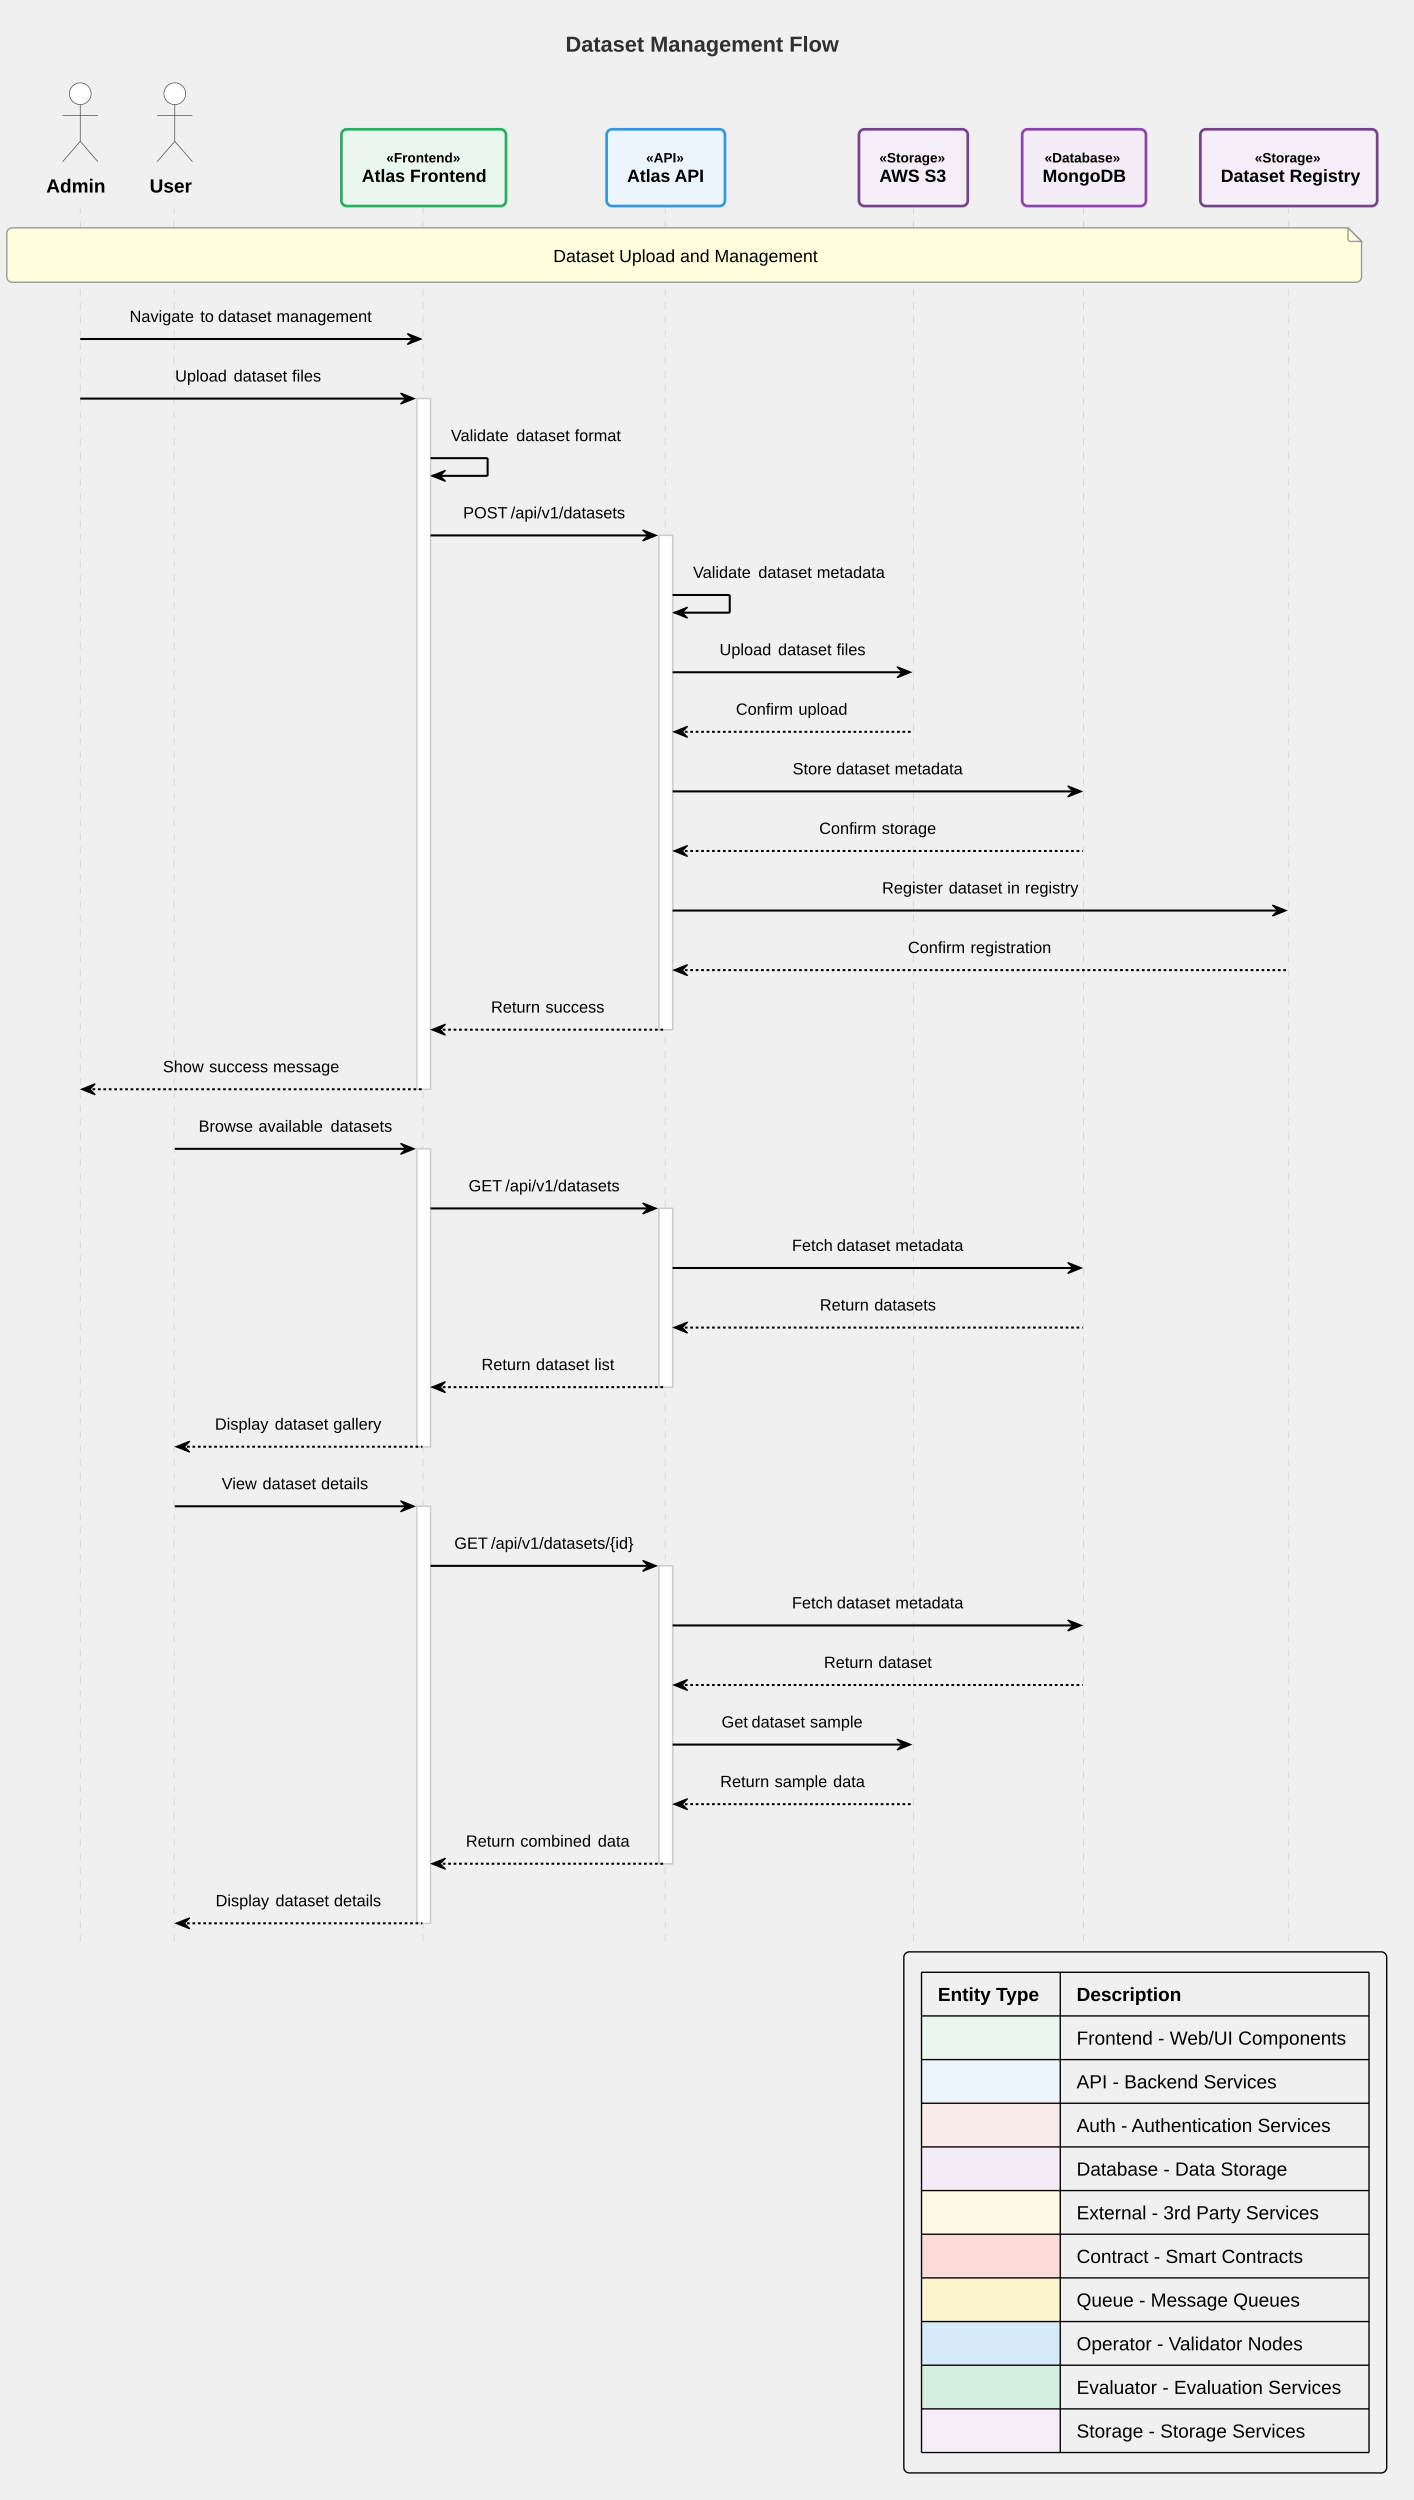
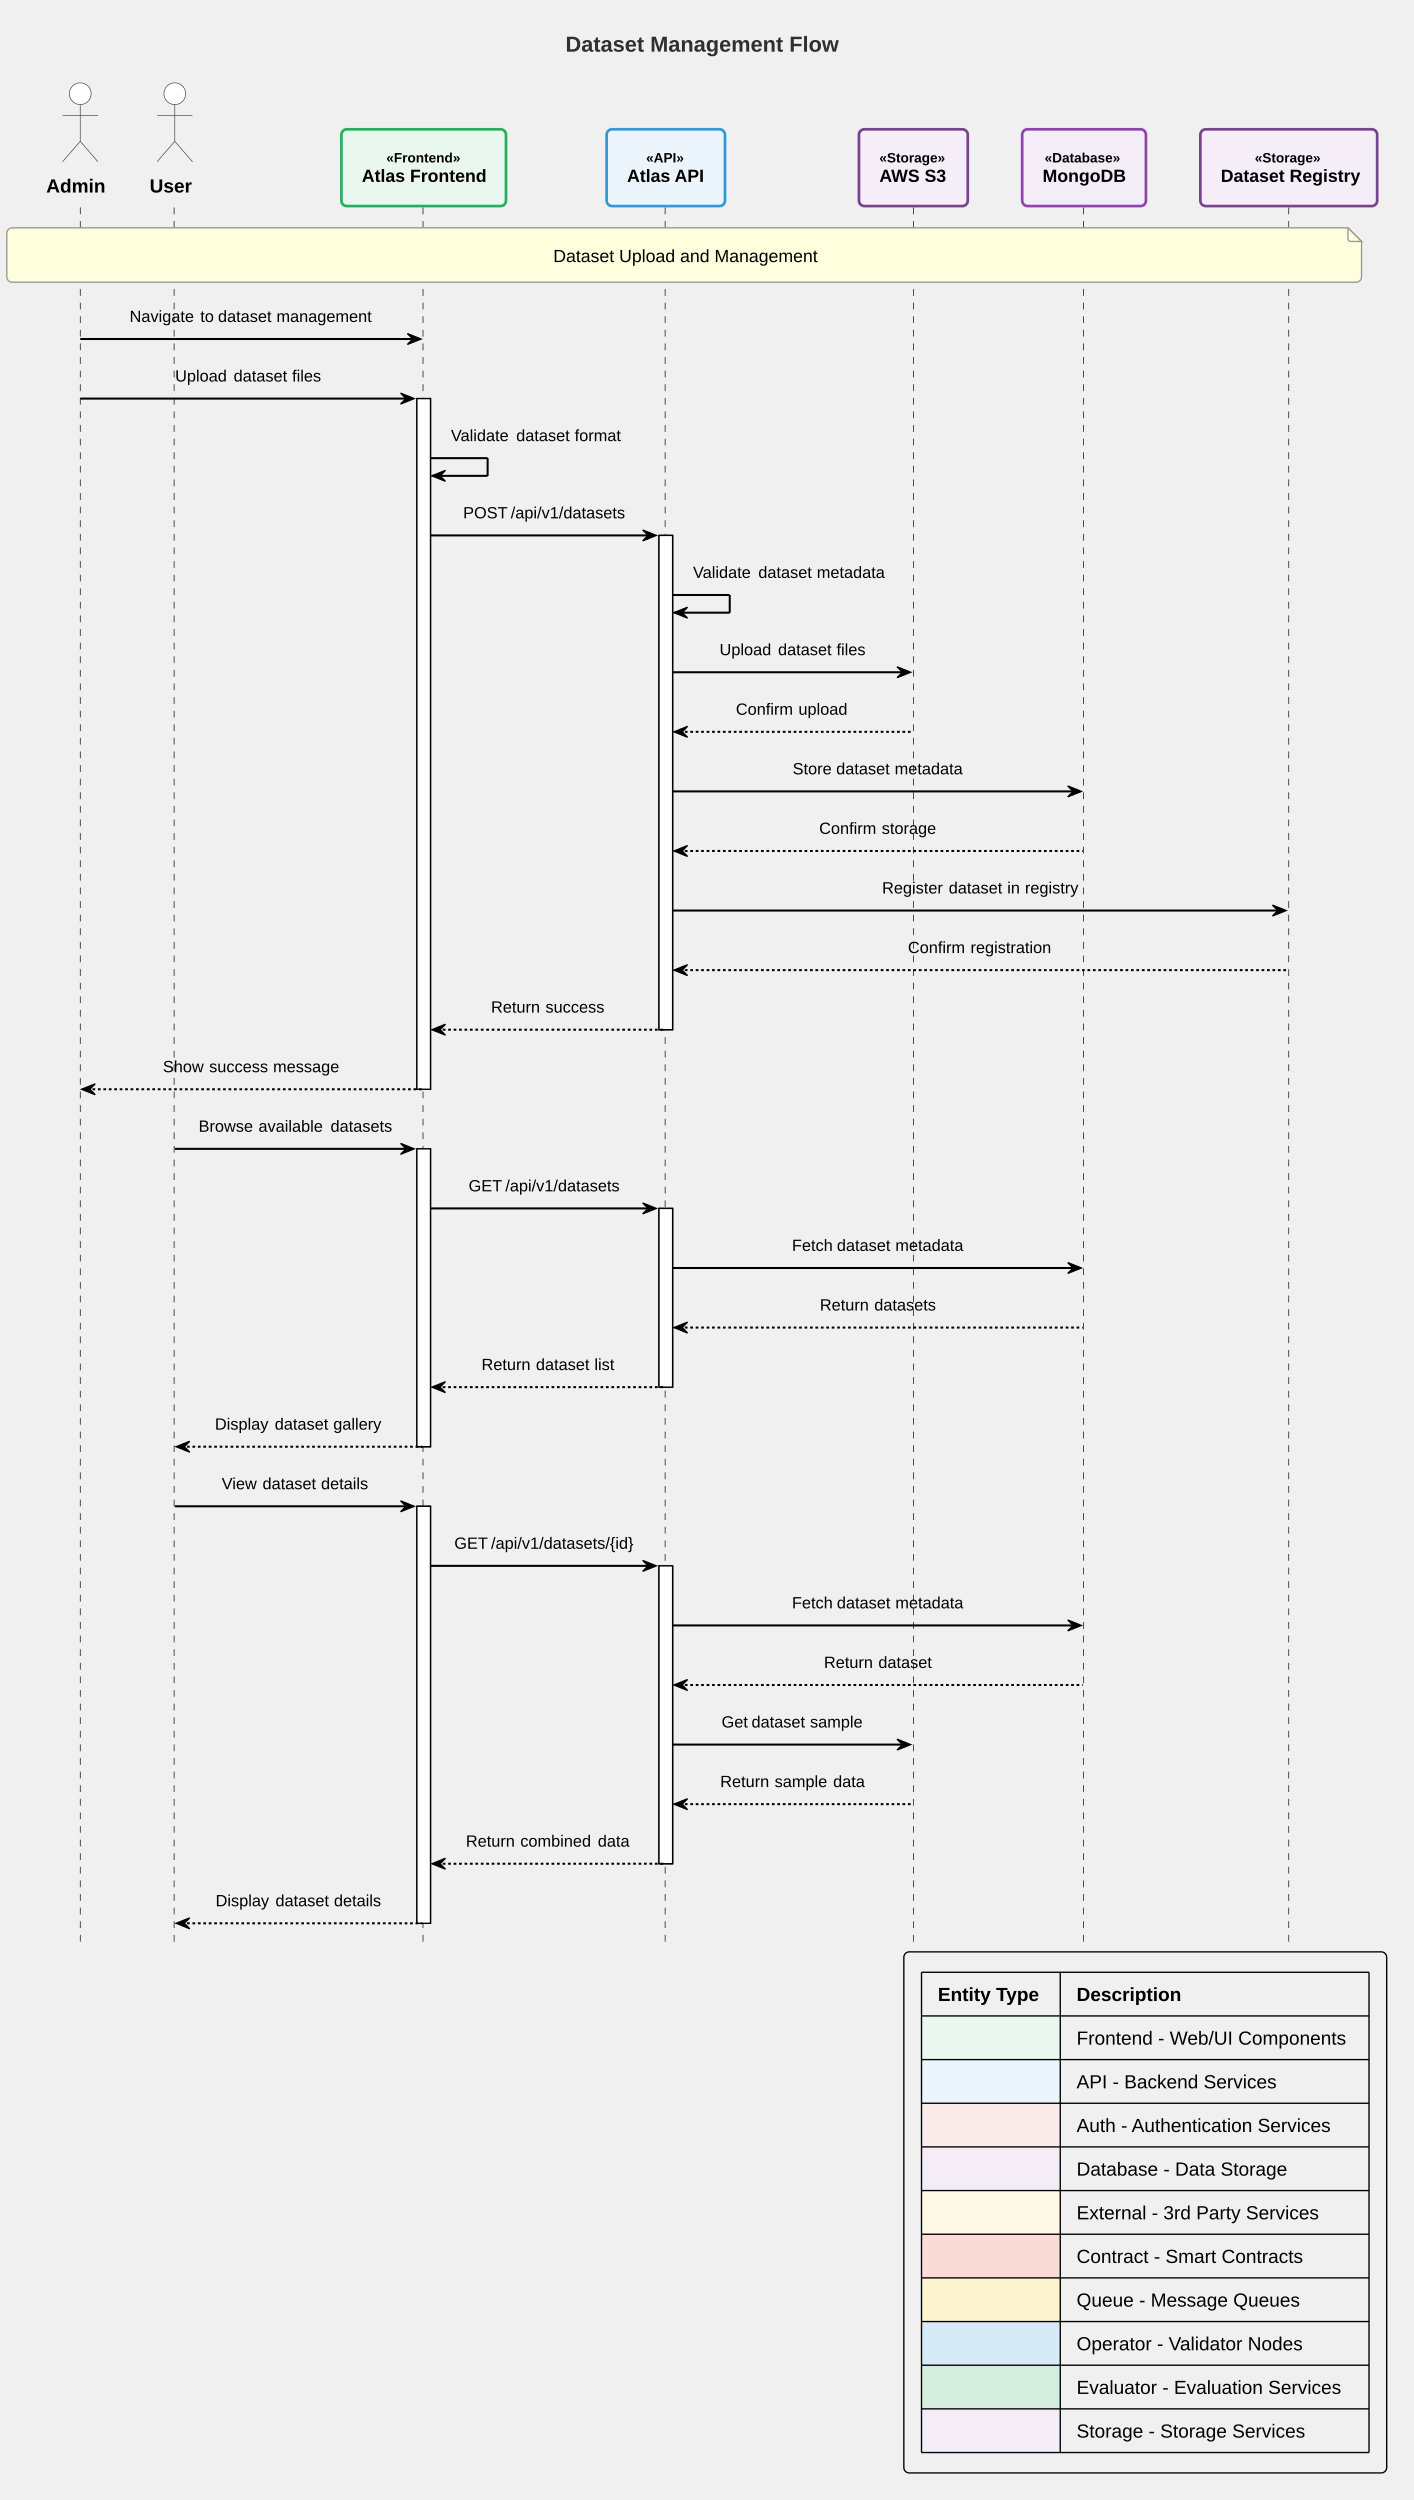
<svg xmlns="http://www.w3.org/2000/svg" contentStyleType="text/css" height="1838px" preserveAspectRatio="none" style="width:1039px;height:1838px;background:#FFFFFF;" version="1.1" viewBox="0 0 1039 1838" width="1039px" zoomAndPan="magnify">
  <defs />
  <g>
    <text fill="#303030" font-family="Arial" font-size="16" font-weight="bold" lengthAdjust="spacing" textLength="200" x="415.75" y="38.008">Dataset Management Flow</text>
-     <rect fill="#FFFFFF" height="507.787" style="stroke:#CCCCCC;stroke-width:1.0;" width="10" x="306.5" y="293.043" />
-     <rect fill="#FFFFFF" height="218.994" style="stroke:#CCCCCC;stroke-width:1.0;" width="10" x="306.5" y="844.629" />
-     <rect fill="#FFFFFF" height="306.592" style="stroke:#CCCCCC;stroke-width:1.0;" width="10" x="306.5" y="1107.422" />
-     <rect fill="#FFFFFF" height="363.391" style="stroke:#CCCCCC;stroke-width:1.0;" width="10" x="484.5" y="393.641" />
-     <rect fill="#FFFFFF" height="131.397" style="stroke:#CCCCCC;stroke-width:1.0;" width="10" x="484.5" y="888.428" />
-     <rect fill="#FFFFFF" height="218.994" style="stroke:#CCCCCC;stroke-width:1.0;" width="10" x="484.5" y="1151.221" />
-     <line style="stroke:#CCCCCC;stroke-width:0.5;stroke-dasharray:5.0,5.0;" x1="59" x2="59" y1="152.497" y2="1432.014" />
-     <line style="stroke:#CCCCCC;stroke-width:0.5;stroke-dasharray:5.0,5.0;" x1="128" x2="128" y1="152.497" y2="1432.014" />
-     <line style="stroke:#CCCCCC;stroke-width:0.5;stroke-dasharray:5.0,5.0;" x1="311" x2="311" y1="152.497" y2="1432.014" />
-     <line style="stroke:#CCCCCC;stroke-width:0.5;stroke-dasharray:5.0,5.0;" x1="489" x2="489" y1="152.497" y2="1432.014" />
-     <line style="stroke:#CCCCCC;stroke-width:0.5;stroke-dasharray:5.0,5.0;" x1="671.5" x2="671.5" y1="152.497" y2="1432.014" />
-     <line style="stroke:#CCCCCC;stroke-width:0.5;stroke-dasharray:5.0,5.0;" x1="796.5" x2="796.5" y1="152.497" y2="1432.014" />
-     <line style="stroke:#CCCCCC;stroke-width:0.5;stroke-dasharray:5.0,5.0;" x1="947.5" x2="947.5" y1="152.497" y2="1432.014" />
+     <rect fill="#FFFFFF" height="507.787" style="stroke:#000000;stroke-width:1.0;" width="10" x="306.5" y="293.043" />
+     <rect fill="#FFFFFF" height="218.994" style="stroke:#000000;stroke-width:1.0;" width="10" x="306.5" y="844.629" />
+     <rect fill="#FFFFFF" height="306.592" style="stroke:#000000;stroke-width:1.0;" width="10" x="306.5" y="1107.422" />
+     <rect fill="#FFFFFF" height="363.391" style="stroke:#000000;stroke-width:1.0;" width="10" x="484.5" y="393.641" />
+     <rect fill="#FFFFFF" height="131.397" style="stroke:#000000;stroke-width:1.0;" width="10" x="484.5" y="888.428" />
+     <rect fill="#FFFFFF" height="218.994" style="stroke:#000000;stroke-width:1.0;" width="10" x="484.5" y="1151.221" />
+     <line style="stroke:#000000;stroke-width:0.5;stroke-dasharray:5.0,5.0;" x1="59" x2="59" y1="152.497" y2="1432.014" />
+     <line style="stroke:#000000;stroke-width:0.5;stroke-dasharray:5.0,5.0;" x1="128" x2="128" y1="152.497" y2="1432.014" />
+     <line style="stroke:#000000;stroke-width:0.5;stroke-dasharray:5.0,5.0;" x1="311" x2="311" y1="152.497" y2="1432.014" />
+     <line style="stroke:#000000;stroke-width:0.5;stroke-dasharray:5.0,5.0;" x1="489" x2="489" y1="152.497" y2="1432.014" />
+     <line style="stroke:#000000;stroke-width:0.5;stroke-dasharray:5.0,5.0;" x1="671.5" x2="671.5" y1="152.497" y2="1432.014" />
+     <line style="stroke:#000000;stroke-width:0.5;stroke-dasharray:5.0,5.0;" x1="796.5" x2="796.5" y1="152.497" y2="1432.014" />
+     <line style="stroke:#000000;stroke-width:0.5;stroke-dasharray:5.0,5.0;" x1="947.5" x2="947.5" y1="152.497" y2="1432.014" />
    <text fill="#000000" font-family="Arial" font-size="14" font-weight="bold" lengthAdjust="spacing" textLength="44" x="34" y="141.53">Admin</text>
    <ellipse cx="59" cy="68.898" fill="#FFFFFF" rx="8" ry="8" style="stroke:#454545;stroke-width:0.5;" />
    <path d="M59,76.898 L59,103.898 M46,84.898 L72,84.898 M59,103.898 L46,118.898 M59,103.898 L72,118.898 " fill="none" style="stroke:#454545;stroke-width:0.5;" />
    <text fill="#000000" font-family="Arial" font-size="14" font-weight="bold" lengthAdjust="spacing" textLength="31" x="110" y="141.53">User</text>
    <ellipse cx="128.5" cy="68.898" fill="#FFFFFF" rx="8" ry="8" style="stroke:#454545;stroke-width:0.5;" />
    <path d="M128.5,76.898 L128.5,103.898 M115.5,84.898 L141.5,84.898 M128.5,103.898 L115.5,118.898 M128.5,103.898 L141.5,118.898 " fill="none" style="stroke:#454545;stroke-width:0.5;" />
    <rect fill="#E9F7EF" height="56.448" rx="4" ry="4" style="stroke:#27AE60;stroke-width:2.0;" width="121" x="251" y="95.049" />
    <text fill="#000000" font-family="Arial" font-size="10" font-weight="bold" lengthAdjust="spacing" textLength="55" x="284" y="119.429">«Frontend»</text>
    <text fill="#000000" font-family="Arial" font-size="13" font-weight="bold" lengthAdjust="spacing" textLength="91" x="266" y="133.742">Atlas Frontend</text>
    <rect fill="#EBF5FB" height="56.448" rx="4" ry="4" style="stroke:#3498DB;stroke-width:2.0;" width="87" x="446" y="95.049" />
    <text fill="#000000" font-family="Arial" font-size="10" font-weight="bold" lengthAdjust="spacing" textLength="29" x="475" y="119.429">«API»</text>
    <text fill="#000000" font-family="Arial" font-size="13" font-weight="bold" lengthAdjust="spacing" textLength="57" x="461" y="133.742">Atlas API</text>
    <rect fill="#F5EEF8" height="56.448" rx="4" ry="4" style="stroke:#76448A;stroke-width:2.0;" width="80" x="631.5" y="95.049" />
    <text fill="#000000" font-family="Arial" font-size="10" font-weight="bold" lengthAdjust="spacing" textLength="50" x="646.5" y="119.429">«Storage»</text>
    <text fill="#000000" font-family="Arial" font-size="13" font-weight="bold" lengthAdjust="spacing" textLength="50" x="646.5" y="133.742">AWS S3</text>
    <rect fill="#F4ECF7" height="56.448" rx="4" ry="4" style="stroke:#8E44AD;stroke-width:2.0;" width="91" x="751.5" y="95.049" />
    <text fill="#000000" font-family="Arial" font-size="10" font-weight="bold" lengthAdjust="spacing" textLength="58" x="768" y="119.429">«Database»</text>
    <text fill="#000000" font-family="Arial" font-size="13" font-weight="bold" lengthAdjust="spacing" textLength="61" x="766.5" y="133.742">MongoDB</text>
    <rect fill="#F5EEF8" height="56.448" rx="4" ry="4" style="stroke:#76448A;stroke-width:2.0;" width="130" x="882.5" y="95.049" />
    <text fill="#000000" font-family="Arial" font-size="10" font-weight="bold" lengthAdjust="spacing" textLength="50" x="922.5" y="119.429">«Storage»</text>
    <text fill="#000000" font-family="Arial" font-size="13" font-weight="bold" lengthAdjust="spacing" textLength="100" x="897.5" y="133.742">Dataset Registry</text>
-     <rect fill="#FFFFFF" height="507.787" style="stroke:#CCCCCC;stroke-width:1.0;" width="10" x="306.5" y="293.043" />
-     <rect fill="#FFFFFF" height="218.994" style="stroke:#CCCCCC;stroke-width:1.0;" width="10" x="306.5" y="844.629" />
-     <rect fill="#FFFFFF" height="306.592" style="stroke:#CCCCCC;stroke-width:1.0;" width="10" x="306.5" y="1107.422" />
-     <rect fill="#FFFFFF" height="363.391" style="stroke:#CCCCCC;stroke-width:1.0;" width="10" x="484.5" y="393.641" />
-     <rect fill="#FFFFFF" height="131.397" style="stroke:#CCCCCC;stroke-width:1.0;" width="10" x="484.5" y="888.428" />
-     <rect fill="#FFFFFF" height="218.994" style="stroke:#CCCCCC;stroke-width:1.0;" width="10" x="484.5" y="1151.221" />
+     <rect fill="#FFFFFF" height="507.787" style="stroke:#000000;stroke-width:1.0;" width="10" x="306.5" y="293.043" />
+     <rect fill="#FFFFFF" height="218.994" style="stroke:#000000;stroke-width:1.0;" width="10" x="306.5" y="844.629" />
+     <rect fill="#FFFFFF" height="306.592" style="stroke:#000000;stroke-width:1.0;" width="10" x="306.5" y="1107.422" />
+     <rect fill="#FFFFFF" height="363.391" style="stroke:#000000;stroke-width:1.0;" width="10" x="484.5" y="393.641" />
+     <rect fill="#FFFFFF" height="131.397" style="stroke:#000000;stroke-width:1.0;" width="10" x="484.5" y="888.428" />
+     <rect fill="#FFFFFF" height="218.994" style="stroke:#000000;stroke-width:1.0;" width="10" x="484.5" y="1151.221" />
    <path d="M5,171.497 L5,203.497 A4,4 0 0 0 9,207.497 L997,207.497 A4,4 0 0 0 1001,203.497 L1001,177.497 L991,167.497 L9,167.497 A4,4 0 0 0 5,171.497 " fill="#FFFFDD" style="stroke:#999999;stroke-width:1.0;" />
    <path d="M991,167.497 L991,175.497 A2,2 0 0 0 993,177.497 L1001,177.497 L991,167.497 " fill="#FFFFDD" style="stroke:#999999;stroke-width:1.0;" />
    <text fill="#000000" font-family="Arial" font-size="13" lengthAdjust="spacing" textLength="193" x="406.75" y="192.691">Dataset Upload and Management</text>
    <polygon fill="#000000" points="299.5,245.245,309.5,249.245,299.5,253.245,303.5,249.245" style="stroke:#000000;stroke-width:1.0;" />
    <line style="stroke:#000000;stroke-width:1.5;" x1="59" x2="305.5" y1="249.245" y2="249.245" />
    <text fill="#000000" font-family="Arial" font-size="12" lengthAdjust="spacing" textLength="49" x="95.25" y="236.702">Navigate</text>
    <text fill="#000000" font-family="Arial" font-size="12" lengthAdjust="spacing" textLength="3" x="144.25" y="236.702"> </text>
    <text fill="#000000" font-family="Arial" font-size="12" lengthAdjust="spacing" textLength="10" x="147.25" y="236.702">to</text>
    <text fill="#000000" font-family="Arial" font-size="12" lengthAdjust="spacing" textLength="3" x="157.25" y="236.702"> </text>
    <text fill="#000000" font-family="Arial" font-size="12" lengthAdjust="spacing" textLength="40" x="160.25" y="236.702">dataset</text>
    <text fill="#000000" font-family="Arial" font-size="12" lengthAdjust="spacing" textLength="3" x="200.25" y="236.702"> </text>
    <text fill="#000000" font-family="Arial" font-size="12" lengthAdjust="spacing" textLength="72" x="203.25" y="236.702">management</text>
    <polygon fill="#000000" points="294.5,289.043,304.5,293.043,294.5,297.043,298.5,293.043" style="stroke:#000000;stroke-width:1.0;" />
    <line style="stroke:#000000;stroke-width:1.5;" x1="59" x2="300.5" y1="293.043" y2="293.043" />
    <text fill="#000000" font-family="Arial" font-size="12" lengthAdjust="spacing" textLength="40" x="128.75" y="280.5">Upload</text>
    <text fill="#000000" font-family="Arial" font-size="12" lengthAdjust="spacing" textLength="3" x="168.75" y="280.5"> </text>
    <text fill="#000000" font-family="Arial" font-size="12" lengthAdjust="spacing" textLength="40" x="171.75" y="280.5">dataset</text>
    <text fill="#000000" font-family="Arial" font-size="12" lengthAdjust="spacing" textLength="3" x="211.75" y="280.5"> </text>
    <text fill="#000000" font-family="Arial" font-size="12" lengthAdjust="spacing" textLength="22" x="214.75" y="280.5">files</text>
    <line style="stroke:#000000;stroke-width:1.5;" x1="316.5" x2="358.5" y1="336.842" y2="336.842" />
    <line style="stroke:#000000;stroke-width:1.5;" x1="358.5" x2="358.5" y1="336.842" y2="349.842" />
    <line style="stroke:#000000;stroke-width:1.5;" x1="317.5" x2="358.5" y1="349.842" y2="349.842" />
    <polygon fill="#000000" points="327.5,345.842,317.5,349.842,327.5,353.842,323.5,349.842" style="stroke:#000000;stroke-width:1.0;" />
    <text fill="#000000" font-family="Arial" font-size="12" lengthAdjust="spacing" textLength="45" x="331.5" y="324.299">Validate</text>
    <text fill="#000000" font-family="Arial" font-size="12" lengthAdjust="spacing" textLength="3" x="376.5" y="324.299"> </text>
    <text fill="#000000" font-family="Arial" font-size="12" lengthAdjust="spacing" textLength="40" x="379.5" y="324.299">dataset</text>
    <text fill="#000000" font-family="Arial" font-size="12" lengthAdjust="spacing" textLength="3" x="419.5" y="324.299"> </text>
    <text fill="#000000" font-family="Arial" font-size="12" lengthAdjust="spacing" textLength="34" x="422.5" y="324.299">format</text>
    <polygon fill="#000000" points="472.5,389.641,482.5,393.641,472.5,397.641,476.5,393.641" style="stroke:#000000;stroke-width:1.0;" />
    <line style="stroke:#000000;stroke-width:1.5;" x1="316.5" x2="478.5" y1="393.641" y2="393.641" />
    <text fill="#000000" font-family="Arial" font-size="12" lengthAdjust="spacing" textLength="32" x="340.5" y="381.098">POST</text>
    <text fill="#000000" font-family="Arial" font-size="12" lengthAdjust="spacing" textLength="3" x="372.5" y="381.098"> </text>
    <text fill="#000000" font-family="Arial" font-size="12" lengthAdjust="spacing" textLength="85" x="375.5" y="381.098">/api/v1/datasets</text>
    <line style="stroke:#000000;stroke-width:1.5;" x1="494.5" x2="536.5" y1="437.44" y2="437.44" />
    <line style="stroke:#000000;stroke-width:1.5;" x1="536.5" x2="536.5" y1="437.44" y2="450.44" />
    <line style="stroke:#000000;stroke-width:1.5;" x1="495.5" x2="536.5" y1="450.44" y2="450.44" />
    <polygon fill="#000000" points="505.5,446.44,495.5,450.44,505.5,454.44,501.5,450.44" style="stroke:#000000;stroke-width:1.0;" />
    <text fill="#000000" font-family="Arial" font-size="12" lengthAdjust="spacing" textLength="45" x="509.5" y="424.897">Validate</text>
    <text fill="#000000" font-family="Arial" font-size="12" lengthAdjust="spacing" textLength="3" x="554.5" y="424.897"> </text>
    <text fill="#000000" font-family="Arial" font-size="12" lengthAdjust="spacing" textLength="40" x="557.5" y="424.897">dataset</text>
    <text fill="#000000" font-family="Arial" font-size="12" lengthAdjust="spacing" textLength="3" x="597.5" y="424.897"> </text>
    <text fill="#000000" font-family="Arial" font-size="12" lengthAdjust="spacing" textLength="51" x="600.5" y="424.897">metadata</text>
    <polygon fill="#000000" points="659.5,490.239,669.5,494.239,659.5,498.239,663.5,494.239" style="stroke:#000000;stroke-width:1.0;" />
    <line style="stroke:#000000;stroke-width:1.5;" x1="494.5" x2="665.5" y1="494.239" y2="494.239" />
    <text fill="#000000" font-family="Arial" font-size="12" lengthAdjust="spacing" textLength="40" x="529" y="481.696">Upload</text>
    <text fill="#000000" font-family="Arial" font-size="12" lengthAdjust="spacing" textLength="3" x="569" y="481.696"> </text>
    <text fill="#000000" font-family="Arial" font-size="12" lengthAdjust="spacing" textLength="40" x="572" y="481.696">dataset</text>
    <text fill="#000000" font-family="Arial" font-size="12" lengthAdjust="spacing" textLength="3" x="612" y="481.696"> </text>
    <text fill="#000000" font-family="Arial" font-size="12" lengthAdjust="spacing" textLength="22" x="615" y="481.696">files</text>
    <polygon fill="#000000" points="505.5,534.038,495.5,538.038,505.5,542.038,501.5,538.038" style="stroke:#000000;stroke-width:1.0;" />
    <line style="stroke:#000000;stroke-width:1.5;stroke-dasharray:2.0,2.0;" x1="499.5" x2="670.5" y1="538.038" y2="538.038" />
    <text fill="#000000" font-family="Arial" font-size="12" lengthAdjust="spacing" textLength="43" x="541" y="525.495">Confirm</text>
    <text fill="#000000" font-family="Arial" font-size="12" lengthAdjust="spacing" textLength="3" x="584" y="525.495"> </text>
    <text fill="#000000" font-family="Arial" font-size="12" lengthAdjust="spacing" textLength="38" x="587" y="525.495">upload</text>
    <polygon fill="#000000" points="785,577.836,795,581.836,785,585.836,789,581.836" style="stroke:#000000;stroke-width:1.0;" />
    <line style="stroke:#000000;stroke-width:1.5;" x1="494.5" x2="791" y1="581.836" y2="581.836" />
    <text fill="#000000" font-family="Arial" font-size="12" lengthAdjust="spacing" textLength="29" x="582.75" y="569.293">Store</text>
    <text fill="#000000" font-family="Arial" font-size="12" lengthAdjust="spacing" textLength="3" x="611.75" y="569.293"> </text>
    <text fill="#000000" font-family="Arial" font-size="12" lengthAdjust="spacing" textLength="40" x="614.75" y="569.293">dataset</text>
    <text fill="#000000" font-family="Arial" font-size="12" lengthAdjust="spacing" textLength="3" x="654.75" y="569.293"> </text>
    <text fill="#000000" font-family="Arial" font-size="12" lengthAdjust="spacing" textLength="51" x="657.75" y="569.293">metadata</text>
    <polygon fill="#000000" points="505.5,621.635,495.5,625.635,505.5,629.635,501.5,625.635" style="stroke:#000000;stroke-width:1.0;" />
    <line style="stroke:#000000;stroke-width:1.5;stroke-dasharray:2.0,2.0;" x1="499.5" x2="796" y1="625.635" y2="625.635" />
    <text fill="#000000" font-family="Arial" font-size="12" lengthAdjust="spacing" textLength="43" x="602.25" y="613.092">Confirm</text>
    <text fill="#000000" font-family="Arial" font-size="12" lengthAdjust="spacing" textLength="3" x="645.25" y="613.092"> </text>
    <text fill="#000000" font-family="Arial" font-size="12" lengthAdjust="spacing" textLength="41" x="648.25" y="613.092">storage</text>
    <polygon fill="#000000" points="935.5,665.434,945.5,669.434,935.5,673.434,939.5,669.434" style="stroke:#000000;stroke-width:1.0;" />
    <line style="stroke:#000000;stroke-width:1.5;" x1="494.5" x2="941.5" y1="669.434" y2="669.434" />
    <text fill="#000000" font-family="Arial" font-size="12" lengthAdjust="spacing" textLength="46" x="648.5" y="656.891">Register</text>
    <text fill="#000000" font-family="Arial" font-size="12" lengthAdjust="spacing" textLength="3" x="694.5" y="656.891"> </text>
    <text fill="#000000" font-family="Arial" font-size="12" lengthAdjust="spacing" textLength="40" x="697.5" y="656.891">dataset</text>
    <text fill="#000000" font-family="Arial" font-size="12" lengthAdjust="spacing" textLength="3" x="737.5" y="656.891"> </text>
    <text fill="#000000" font-family="Arial" font-size="12" lengthAdjust="spacing" textLength="10" x="740.5" y="656.891">in</text>
    <text fill="#000000" font-family="Arial" font-size="12" lengthAdjust="spacing" textLength="3" x="750.5" y="656.891"> </text>
    <text fill="#000000" font-family="Arial" font-size="12" lengthAdjust="spacing" textLength="40" x="753.5" y="656.891">registry</text>
    <polygon fill="#000000" points="505.5,709.233,495.5,713.233,505.5,717.233,501.5,713.233" style="stroke:#000000;stroke-width:1.0;" />
    <line style="stroke:#000000;stroke-width:1.5;stroke-dasharray:2.0,2.0;" x1="499.5" x2="946.5" y1="713.233" y2="713.233" />
    <text fill="#000000" font-family="Arial" font-size="12" lengthAdjust="spacing" textLength="43" x="667.5" y="700.69">Confirm</text>
    <text fill="#000000" font-family="Arial" font-size="12" lengthAdjust="spacing" textLength="3" x="710.5" y="700.69"> </text>
    <text fill="#000000" font-family="Arial" font-size="12" lengthAdjust="spacing" textLength="61" x="713.5" y="700.69">registration</text>
    <polygon fill="#000000" points="327.5,753.032,317.5,757.032,327.5,761.032,323.5,757.032" style="stroke:#000000;stroke-width:1.0;" />
    <line style="stroke:#000000;stroke-width:1.5;stroke-dasharray:2.0,2.0;" x1="321.5" x2="488.5" y1="757.032" y2="757.032" />
    <text fill="#000000" font-family="Arial" font-size="12" lengthAdjust="spacing" textLength="37" x="361" y="744.489">Return</text>
    <text fill="#000000" font-family="Arial" font-size="12" lengthAdjust="spacing" textLength="3" x="398" y="744.489"> </text>
    <text fill="#000000" font-family="Arial" font-size="12" lengthAdjust="spacing" textLength="44" x="401" y="744.489">success</text>
    <polygon fill="#000000" points="70,796.831,60,800.831,70,804.831,66,800.831" style="stroke:#000000;stroke-width:1.0;" />
    <line style="stroke:#000000;stroke-width:1.5;stroke-dasharray:2.0,2.0;" x1="64" x2="310.5" y1="800.831" y2="800.831" />
    <text fill="#000000" font-family="Arial" font-size="12" lengthAdjust="spacing" textLength="31" x="119.75" y="788.288">Show</text>
    <text fill="#000000" font-family="Arial" font-size="12" lengthAdjust="spacing" textLength="3" x="150.75" y="788.288"> </text>
    <text fill="#000000" font-family="Arial" font-size="12" lengthAdjust="spacing" textLength="44" x="153.75" y="788.288">success</text>
    <text fill="#000000" font-family="Arial" font-size="12" lengthAdjust="spacing" textLength="3" x="197.75" y="788.288"> </text>
    <text fill="#000000" font-family="Arial" font-size="12" lengthAdjust="spacing" textLength="50" x="200.75" y="788.288">message</text>
    <polygon fill="#000000" points="294.5,840.629,304.5,844.629,294.5,848.629,298.5,844.629" style="stroke:#000000;stroke-width:1.0;" />
    <line style="stroke:#000000;stroke-width:1.5;" x1="128.5" x2="300.5" y1="844.629" y2="844.629" />
    <text fill="#000000" font-family="Arial" font-size="12" lengthAdjust="spacing" textLength="41" x="146" y="832.086">Browse</text>
    <text fill="#000000" font-family="Arial" font-size="12" lengthAdjust="spacing" textLength="3" x="187" y="832.086"> </text>
    <text fill="#000000" font-family="Arial" font-size="12" lengthAdjust="spacing" textLength="50" x="190" y="832.086">available</text>
    <text fill="#000000" font-family="Arial" font-size="12" lengthAdjust="spacing" textLength="3" x="240" y="832.086"> </text>
    <text fill="#000000" font-family="Arial" font-size="12" lengthAdjust="spacing" textLength="46" x="243" y="832.086">datasets</text>
    <polygon fill="#000000" points="472.5,884.428,482.5,888.428,472.5,892.428,476.5,888.428" style="stroke:#000000;stroke-width:1.0;" />
    <line style="stroke:#000000;stroke-width:1.5;" x1="316.5" x2="478.5" y1="888.428" y2="888.428" />
    <text fill="#000000" font-family="Arial" font-size="12" lengthAdjust="spacing" textLength="24" x="344.5" y="875.885">GET</text>
    <text fill="#000000" font-family="Arial" font-size="12" lengthAdjust="spacing" textLength="3" x="368.5" y="875.885"> </text>
    <text fill="#000000" font-family="Arial" font-size="12" lengthAdjust="spacing" textLength="85" x="371.5" y="875.885">/api/v1/datasets</text>
    <polygon fill="#000000" points="785,928.227,795,932.227,785,936.227,789,932.227" style="stroke:#000000;stroke-width:1.0;" />
    <line style="stroke:#000000;stroke-width:1.5;" x1="494.5" x2="791" y1="932.227" y2="932.227" />
    <text fill="#000000" font-family="Arial" font-size="12" lengthAdjust="spacing" textLength="30" x="582.25" y="919.684">Fetch</text>
    <text fill="#000000" font-family="Arial" font-size="12" lengthAdjust="spacing" textLength="3" x="612.25" y="919.684"> </text>
    <text fill="#000000" font-family="Arial" font-size="12" lengthAdjust="spacing" textLength="40" x="615.25" y="919.684">dataset</text>
    <text fill="#000000" font-family="Arial" font-size="12" lengthAdjust="spacing" textLength="3" x="655.25" y="919.684"> </text>
    <text fill="#000000" font-family="Arial" font-size="12" lengthAdjust="spacing" textLength="51" x="658.25" y="919.684">metadata</text>
    <polygon fill="#000000" points="505.5,972.026,495.5,976.026,505.5,980.026,501.5,976.026" style="stroke:#000000;stroke-width:1.0;" />
    <line style="stroke:#000000;stroke-width:1.5;stroke-dasharray:2.0,2.0;" x1="499.5" x2="796" y1="976.026" y2="976.026" />
    <text fill="#000000" font-family="Arial" font-size="12" lengthAdjust="spacing" textLength="37" x="602.75" y="963.483">Return</text>
    <text fill="#000000" font-family="Arial" font-size="12" lengthAdjust="spacing" textLength="3" x="639.75" y="963.483"> </text>
    <text fill="#000000" font-family="Arial" font-size="12" lengthAdjust="spacing" textLength="46" x="642.75" y="963.483">datasets</text>
    <polygon fill="#000000" points="327.5,1015.825,317.5,1019.825,327.5,1023.825,323.5,1019.825" style="stroke:#000000;stroke-width:1.0;" />
    <line style="stroke:#000000;stroke-width:1.5;stroke-dasharray:2.0,2.0;" x1="321.5" x2="488.5" y1="1019.825" y2="1019.825" />
    <text fill="#000000" font-family="Arial" font-size="12" lengthAdjust="spacing" textLength="37" x="354" y="1007.282">Return</text>
    <text fill="#000000" font-family="Arial" font-size="12" lengthAdjust="spacing" textLength="3" x="391" y="1007.282"> </text>
    <text fill="#000000" font-family="Arial" font-size="12" lengthAdjust="spacing" textLength="40" x="394" y="1007.282">dataset</text>
    <text fill="#000000" font-family="Arial" font-size="12" lengthAdjust="spacing" textLength="3" x="434" y="1007.282"> </text>
    <text fill="#000000" font-family="Arial" font-size="12" lengthAdjust="spacing" textLength="15" x="437" y="1007.282">list</text>
    <polygon fill="#000000" points="139.5,1059.623,129.5,1063.623,139.5,1067.623,135.5,1063.623" style="stroke:#000000;stroke-width:1.0;" />
    <line style="stroke:#000000;stroke-width:1.5;stroke-dasharray:2.0,2.0;" x1="133.5" x2="310.5" y1="1063.623" y2="1063.623" />
    <text fill="#000000" font-family="Arial" font-size="12" lengthAdjust="spacing" textLength="41" x="158" y="1051.081">Display</text>
    <text fill="#000000" font-family="Arial" font-size="12" lengthAdjust="spacing" textLength="3" x="199" y="1051.081"> </text>
    <text fill="#000000" font-family="Arial" font-size="12" lengthAdjust="spacing" textLength="40" x="202" y="1051.081">dataset</text>
    <text fill="#000000" font-family="Arial" font-size="12" lengthAdjust="spacing" textLength="3" x="242" y="1051.081"> </text>
    <text fill="#000000" font-family="Arial" font-size="12" lengthAdjust="spacing" textLength="37" x="245" y="1051.081">gallery</text>
    <polygon fill="#000000" points="294.5,1103.422,304.5,1107.422,294.5,1111.422,298.5,1107.422" style="stroke:#000000;stroke-width:1.0;" />
    <line style="stroke:#000000;stroke-width:1.5;" x1="128.5" x2="300.5" y1="1107.422" y2="1107.422" />
    <text fill="#000000" font-family="Arial" font-size="12" lengthAdjust="spacing" textLength="27" x="163" y="1094.879">View</text>
    <text fill="#000000" font-family="Arial" font-size="12" lengthAdjust="spacing" textLength="3" x="190" y="1094.879"> </text>
    <text fill="#000000" font-family="Arial" font-size="12" lengthAdjust="spacing" textLength="40" x="193" y="1094.879">dataset</text>
    <text fill="#000000" font-family="Arial" font-size="12" lengthAdjust="spacing" textLength="3" x="233" y="1094.879"> </text>
    <text fill="#000000" font-family="Arial" font-size="12" lengthAdjust="spacing" textLength="36" x="236" y="1094.879">details</text>
    <polygon fill="#000000" points="472.5,1147.221,482.5,1151.221,472.5,1155.221,476.5,1151.221" style="stroke:#000000;stroke-width:1.0;" />
    <line style="stroke:#000000;stroke-width:1.5;" x1="316.5" x2="478.5" y1="1151.221" y2="1151.221" />
    <text fill="#000000" font-family="Arial" font-size="12" lengthAdjust="spacing" textLength="24" x="334" y="1138.678">GET</text>
    <text fill="#000000" font-family="Arial" font-size="12" lengthAdjust="spacing" textLength="3" x="358" y="1138.678"> </text>
    <text fill="#000000" font-family="Arial" font-size="12" lengthAdjust="spacing" textLength="106" x="361" y="1138.678">/api/v1/datasets/{id}</text>
    <polygon fill="#000000" points="785,1191.02,795,1195.02,785,1199.02,789,1195.02" style="stroke:#000000;stroke-width:1.0;" />
    <line style="stroke:#000000;stroke-width:1.5;" x1="494.5" x2="791" y1="1195.02" y2="1195.02" />
    <text fill="#000000" font-family="Arial" font-size="12" lengthAdjust="spacing" textLength="30" x="582.25" y="1182.477">Fetch</text>
    <text fill="#000000" font-family="Arial" font-size="12" lengthAdjust="spacing" textLength="3" x="612.25" y="1182.477"> </text>
    <text fill="#000000" font-family="Arial" font-size="12" lengthAdjust="spacing" textLength="40" x="615.25" y="1182.477">dataset</text>
    <text fill="#000000" font-family="Arial" font-size="12" lengthAdjust="spacing" textLength="3" x="655.25" y="1182.477"> </text>
    <text fill="#000000" font-family="Arial" font-size="12" lengthAdjust="spacing" textLength="51" x="658.25" y="1182.477">metadata</text>
    <polygon fill="#000000" points="505.5,1234.819,495.5,1238.819,505.5,1242.819,501.5,1238.819" style="stroke:#000000;stroke-width:1.0;" />
    <line style="stroke:#000000;stroke-width:1.5;stroke-dasharray:2.0,2.0;" x1="499.5" x2="796" y1="1238.819" y2="1238.819" />
    <text fill="#000000" font-family="Arial" font-size="12" lengthAdjust="spacing" textLength="37" x="605.75" y="1226.276">Return</text>
    <text fill="#000000" font-family="Arial" font-size="12" lengthAdjust="spacing" textLength="3" x="642.75" y="1226.276"> </text>
    <text fill="#000000" font-family="Arial" font-size="12" lengthAdjust="spacing" textLength="40" x="645.75" y="1226.276">dataset</text>
    <polygon fill="#000000" points="659.5,1278.618,669.5,1282.618,659.5,1286.618,663.5,1282.618" style="stroke:#000000;stroke-width:1.0;" />
    <line style="stroke:#000000;stroke-width:1.5;" x1="494.5" x2="665.5" y1="1282.618" y2="1282.618" />
    <text fill="#000000" font-family="Arial" font-size="12" lengthAdjust="spacing" textLength="19" x="530.5" y="1270.075">Get</text>
    <text fill="#000000" font-family="Arial" font-size="12" lengthAdjust="spacing" textLength="3" x="549.5" y="1270.075"> </text>
    <text fill="#000000" font-family="Arial" font-size="12" lengthAdjust="spacing" textLength="40" x="552.5" y="1270.075">dataset</text>
    <text fill="#000000" font-family="Arial" font-size="12" lengthAdjust="spacing" textLength="3" x="592.5" y="1270.075"> </text>
    <text fill="#000000" font-family="Arial" font-size="12" lengthAdjust="spacing" textLength="40" x="595.5" y="1270.075">sample</text>
    <polygon fill="#000000" points="505.5,1322.417,495.5,1326.417,505.5,1330.417,501.5,1326.417" style="stroke:#000000;stroke-width:1.0;" />
    <line style="stroke:#000000;stroke-width:1.5;stroke-dasharray:2.0,2.0;" x1="499.5" x2="670.5" y1="1326.417" y2="1326.417" />
    <text fill="#000000" font-family="Arial" font-size="12" lengthAdjust="spacing" textLength="37" x="529.5" y="1313.873">Return</text>
    <text fill="#000000" font-family="Arial" font-size="12" lengthAdjust="spacing" textLength="3" x="566.5" y="1313.873"> </text>
    <text fill="#000000" font-family="Arial" font-size="12" lengthAdjust="spacing" textLength="40" x="569.5" y="1313.873">sample</text>
    <text fill="#000000" font-family="Arial" font-size="12" lengthAdjust="spacing" textLength="3" x="609.5" y="1313.873"> </text>
    <text fill="#000000" font-family="Arial" font-size="12" lengthAdjust="spacing" textLength="24" x="612.5" y="1313.873">data</text>
    <polygon fill="#000000" points="327.5,1366.215,317.5,1370.215,327.5,1374.215,323.5,1370.215" style="stroke:#000000;stroke-width:1.0;" />
    <line style="stroke:#000000;stroke-width:1.5;stroke-dasharray:2.0,2.0;" x1="321.5" x2="488.5" y1="1370.215" y2="1370.215" />
    <text fill="#000000" font-family="Arial" font-size="12" lengthAdjust="spacing" textLength="37" x="342.5" y="1357.672">Return</text>
    <text fill="#000000" font-family="Arial" font-size="12" lengthAdjust="spacing" textLength="3" x="379.5" y="1357.672"> </text>
    <text fill="#000000" font-family="Arial" font-size="12" lengthAdjust="spacing" textLength="54" x="382.5" y="1357.672">combined</text>
    <text fill="#000000" font-family="Arial" font-size="12" lengthAdjust="spacing" textLength="3" x="436.5" y="1357.672"> </text>
    <text fill="#000000" font-family="Arial" font-size="12" lengthAdjust="spacing" textLength="24" x="439.5" y="1357.672">data</text>
    <polygon fill="#000000" points="139.5,1410.014,129.5,1414.014,139.5,1418.014,135.5,1414.014" style="stroke:#000000;stroke-width:1.0;" />
    <line style="stroke:#000000;stroke-width:1.5;stroke-dasharray:2.0,2.0;" x1="133.5" x2="310.5" y1="1414.014" y2="1414.014" />
    <text fill="#000000" font-family="Arial" font-size="12" lengthAdjust="spacing" textLength="41" x="158.5" y="1401.471">Display</text>
    <text fill="#000000" font-family="Arial" font-size="12" lengthAdjust="spacing" textLength="3" x="199.5" y="1401.471"> </text>
    <text fill="#000000" font-family="Arial" font-size="12" lengthAdjust="spacing" textLength="40" x="202.5" y="1401.471">dataset</text>
    <text fill="#000000" font-family="Arial" font-size="12" lengthAdjust="spacing" textLength="3" x="242.5" y="1401.471"> </text>
    <text fill="#000000" font-family="Arial" font-size="12" lengthAdjust="spacing" textLength="36" x="245.5" y="1401.471">details</text>
    <rect fill="none" height="383.085" id="_legend" rx="4" ry="4" style="stroke:#000000;stroke-width:1.0;" width="355" x="664.5" y="1435.014" />
    <text fill="#000000" font-family="Arial" font-size="14" font-weight="bold" lengthAdjust="spacing" textLength="78" x="689.5" y="1471.146">Entity Type</text>
    <text fill="#000000" font-family="Arial" font-size="14" font-weight="bold" lengthAdjust="spacing" textLength="79" x="791.5" y="1471.146">Description</text>
    <rect fill="#E9F7EF" height="32.099" style="stroke:none;stroke-width:1.0;" width="102" x="677.5" y="1482.113" />
    <text fill="#000000" font-family="Arial" font-size="14" lengthAdjust="spacing" textLength="4" x="685.5" y="1503.245"> </text>
    <text fill="#000000" font-family="Arial" font-size="14" lengthAdjust="spacing" textLength="203" x="791.5" y="1503.245">Frontend - Web/UI Components</text>
    <rect fill="#EBF5FB" height="32.099" style="stroke:none;stroke-width:1.0;" width="102" x="677.5" y="1514.211" />
    <text fill="#000000" font-family="Arial" font-size="14" lengthAdjust="spacing" textLength="4" x="685.5" y="1535.343"> </text>
    <text fill="#000000" font-family="Arial" font-size="14" lengthAdjust="spacing" textLength="148" x="791.5" y="1535.343">API - Backend Services</text>
    <rect fill="#F9EBEA" height="32.099" style="stroke:none;stroke-width:1.0;" width="102" x="677.5" y="1546.31" />
    <text fill="#000000" font-family="Arial" font-size="14" lengthAdjust="spacing" textLength="4" x="685.5" y="1567.442"> </text>
    <text fill="#000000" font-family="Arial" font-size="14" lengthAdjust="spacing" textLength="190" x="791.5" y="1567.442">Auth - Authentication Services</text>
    <rect fill="#F4ECF7" height="32.099" style="stroke:none;stroke-width:1.0;" width="102" x="677.5" y="1578.409" />
    <text fill="#000000" font-family="Arial" font-size="14" lengthAdjust="spacing" textLength="4" x="685.5" y="1599.541"> </text>
    <text fill="#000000" font-family="Arial" font-size="14" lengthAdjust="spacing" textLength="158" x="791.5" y="1599.541">Database - Data Storage</text>
    <rect fill="#FEF9E7" height="32.099" style="stroke:none;stroke-width:1.0;" width="102" x="677.5" y="1610.507" />
    <text fill="#000000" font-family="Arial" font-size="14" lengthAdjust="spacing" textLength="4" x="685.5" y="1631.639"> </text>
    <text fill="#000000" font-family="Arial" font-size="14" lengthAdjust="spacing" textLength="181" x="791.5" y="1631.639">External - 3rd Party Services</text>
    <rect fill="#FADBD8" height="32.099" style="stroke:none;stroke-width:1.0;" width="102" x="677.5" y="1642.606" />
    <text fill="#000000" font-family="Arial" font-size="14" lengthAdjust="spacing" textLength="4" x="685.5" y="1663.738"> </text>
    <text fill="#000000" font-family="Arial" font-size="14" lengthAdjust="spacing" textLength="170" x="791.5" y="1663.738">Contract - Smart Contracts</text>
    <rect fill="#FCF3CF" height="32.099" style="stroke:none;stroke-width:1.0;" width="102" x="677.5" y="1674.705" />
    <text fill="#000000" font-family="Arial" font-size="14" lengthAdjust="spacing" textLength="4" x="685.5" y="1695.836"> </text>
    <text fill="#000000" font-family="Arial" font-size="14" lengthAdjust="spacing" textLength="168" x="791.5" y="1695.836">Queue - Message Queues</text>
    <rect fill="#D6EAF8" height="32.099" style="stroke:none;stroke-width:1.0;" width="102" x="677.5" y="1706.803" />
    <text fill="#000000" font-family="Arial" font-size="14" lengthAdjust="spacing" textLength="4" x="685.5" y="1727.935"> </text>
    <text fill="#000000" font-family="Arial" font-size="14" lengthAdjust="spacing" textLength="171" x="791.5" y="1727.935">Operator - Validator Nodes</text>
    <rect fill="#D4EFDF" height="32.099" style="stroke:none;stroke-width:1.0;" width="102" x="677.5" y="1738.902" />
    <text fill="#000000" font-family="Arial" font-size="14" lengthAdjust="spacing" textLength="4" x="685.5" y="1760.034"> </text>
    <text fill="#000000" font-family="Arial" font-size="14" lengthAdjust="spacing" textLength="197" x="791.5" y="1760.034">Evaluator - Evaluation Services</text>
    <rect fill="#F5EEF8" height="32.099" style="stroke:none;stroke-width:1.0;" width="102" x="677.5" y="1771.001" />
    <text fill="#000000" font-family="Arial" font-size="14" lengthAdjust="spacing" textLength="4" x="685.5" y="1792.132"> </text>
    <text fill="#000000" font-family="Arial" font-size="14" lengthAdjust="spacing" textLength="171" x="791.5" y="1792.132">Storage - Storage Services</text>
    <line style="stroke:#000000;stroke-width:1.0;" x1="677.5" x2="1006.5" y1="1450.014" y2="1450.014" />
    <line style="stroke:#000000;stroke-width:1.0;" x1="677.5" x2="1006.5" y1="1482.113" y2="1482.113" />
    <line style="stroke:#000000;stroke-width:1.0;" x1="677.5" x2="1006.5" y1="1514.211" y2="1514.211" />
    <line style="stroke:#000000;stroke-width:1.0;" x1="677.5" x2="1006.5" y1="1546.31" y2="1546.31" />
    <line style="stroke:#000000;stroke-width:1.0;" x1="677.5" x2="1006.5" y1="1578.409" y2="1578.409" />
    <line style="stroke:#000000;stroke-width:1.0;" x1="677.5" x2="1006.5" y1="1610.507" y2="1610.507" />
    <line style="stroke:#000000;stroke-width:1.0;" x1="677.5" x2="1006.5" y1="1642.606" y2="1642.606" />
    <line style="stroke:#000000;stroke-width:1.0;" x1="677.5" x2="1006.5" y1="1674.705" y2="1674.705" />
    <line style="stroke:#000000;stroke-width:1.0;" x1="677.5" x2="1006.5" y1="1706.803" y2="1706.803" />
    <line style="stroke:#000000;stroke-width:1.0;" x1="677.5" x2="1006.5" y1="1738.902" y2="1738.902" />
    <line style="stroke:#000000;stroke-width:1.0;" x1="677.5" x2="1006.5" y1="1771.001" y2="1771.001" />
    <line style="stroke:#000000;stroke-width:1.0;" x1="677.5" x2="1006.5" y1="1803.099" y2="1803.099" />
    <line style="stroke:#000000;stroke-width:1.0;" x1="677.5" x2="677.5" y1="1450.014" y2="1803.099" />
    <line style="stroke:#000000;stroke-width:1.0;" x1="779.5" x2="779.5" y1="1450.014" y2="1803.099" />
    <line style="stroke:#000000;stroke-width:1.0;" x1="1006.5" x2="1006.5" y1="1450.014" y2="1803.099" />
  </g>
</svg>
